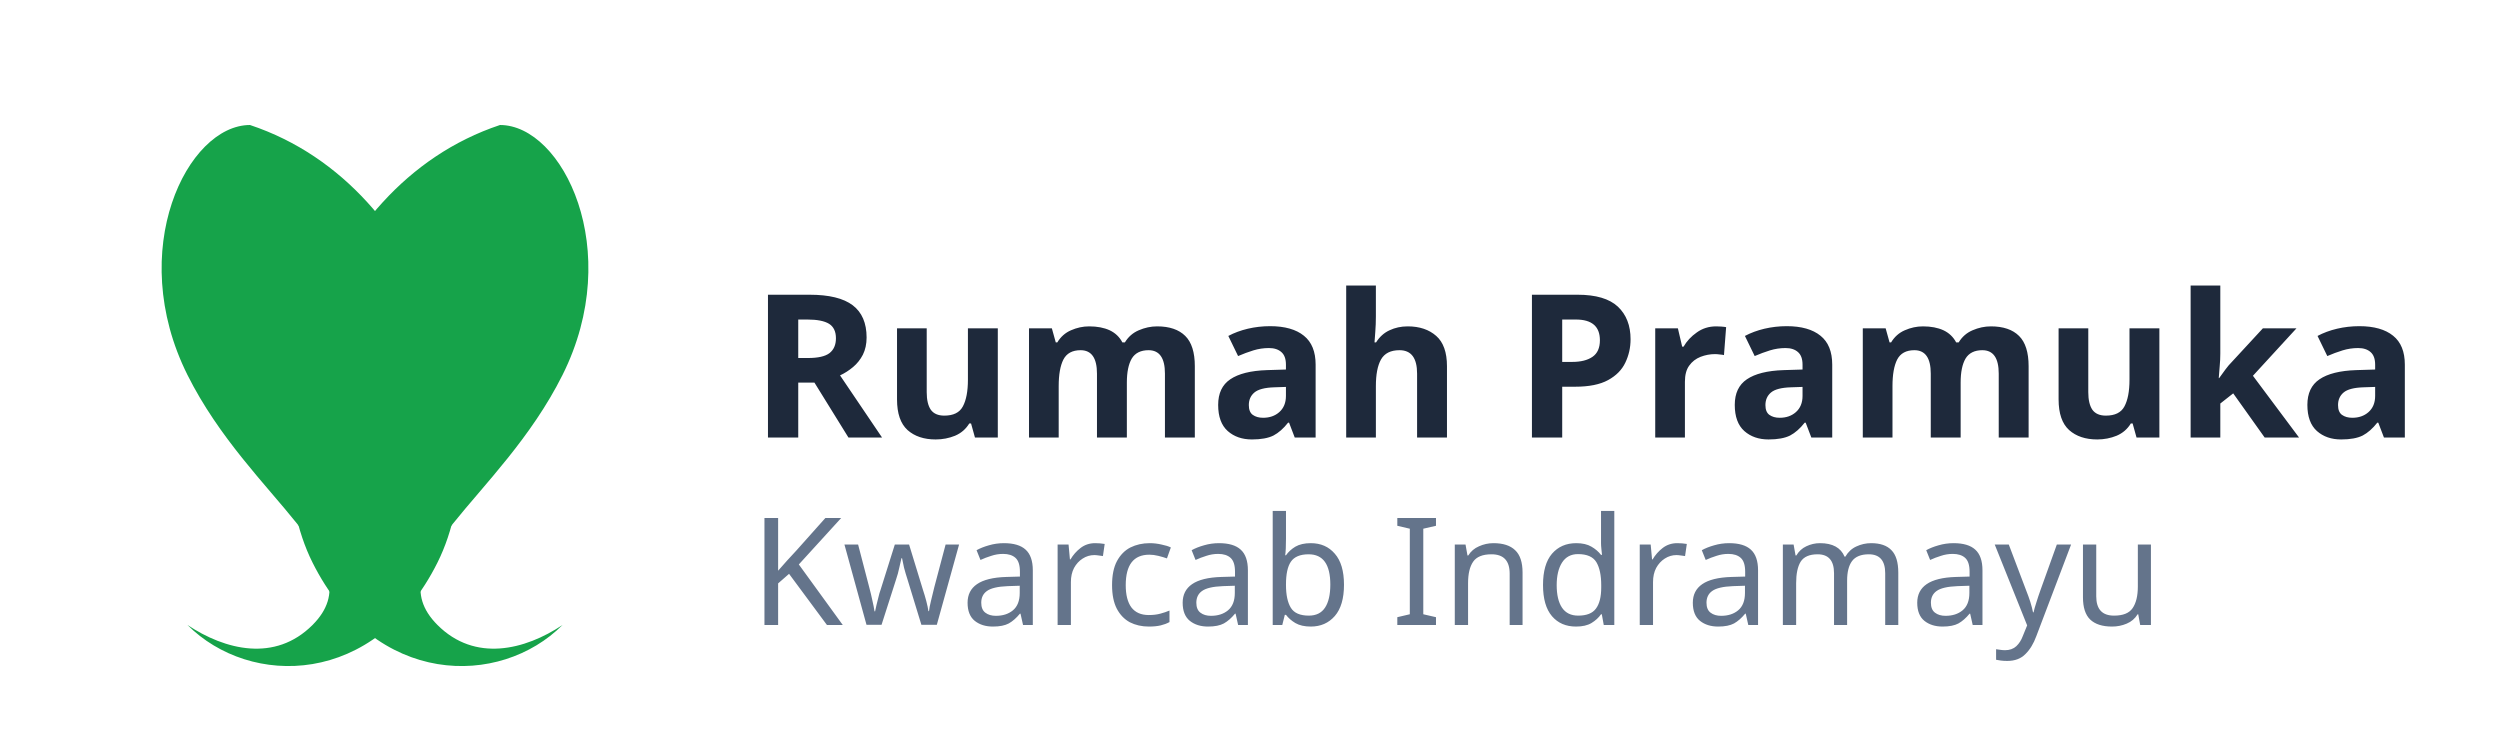
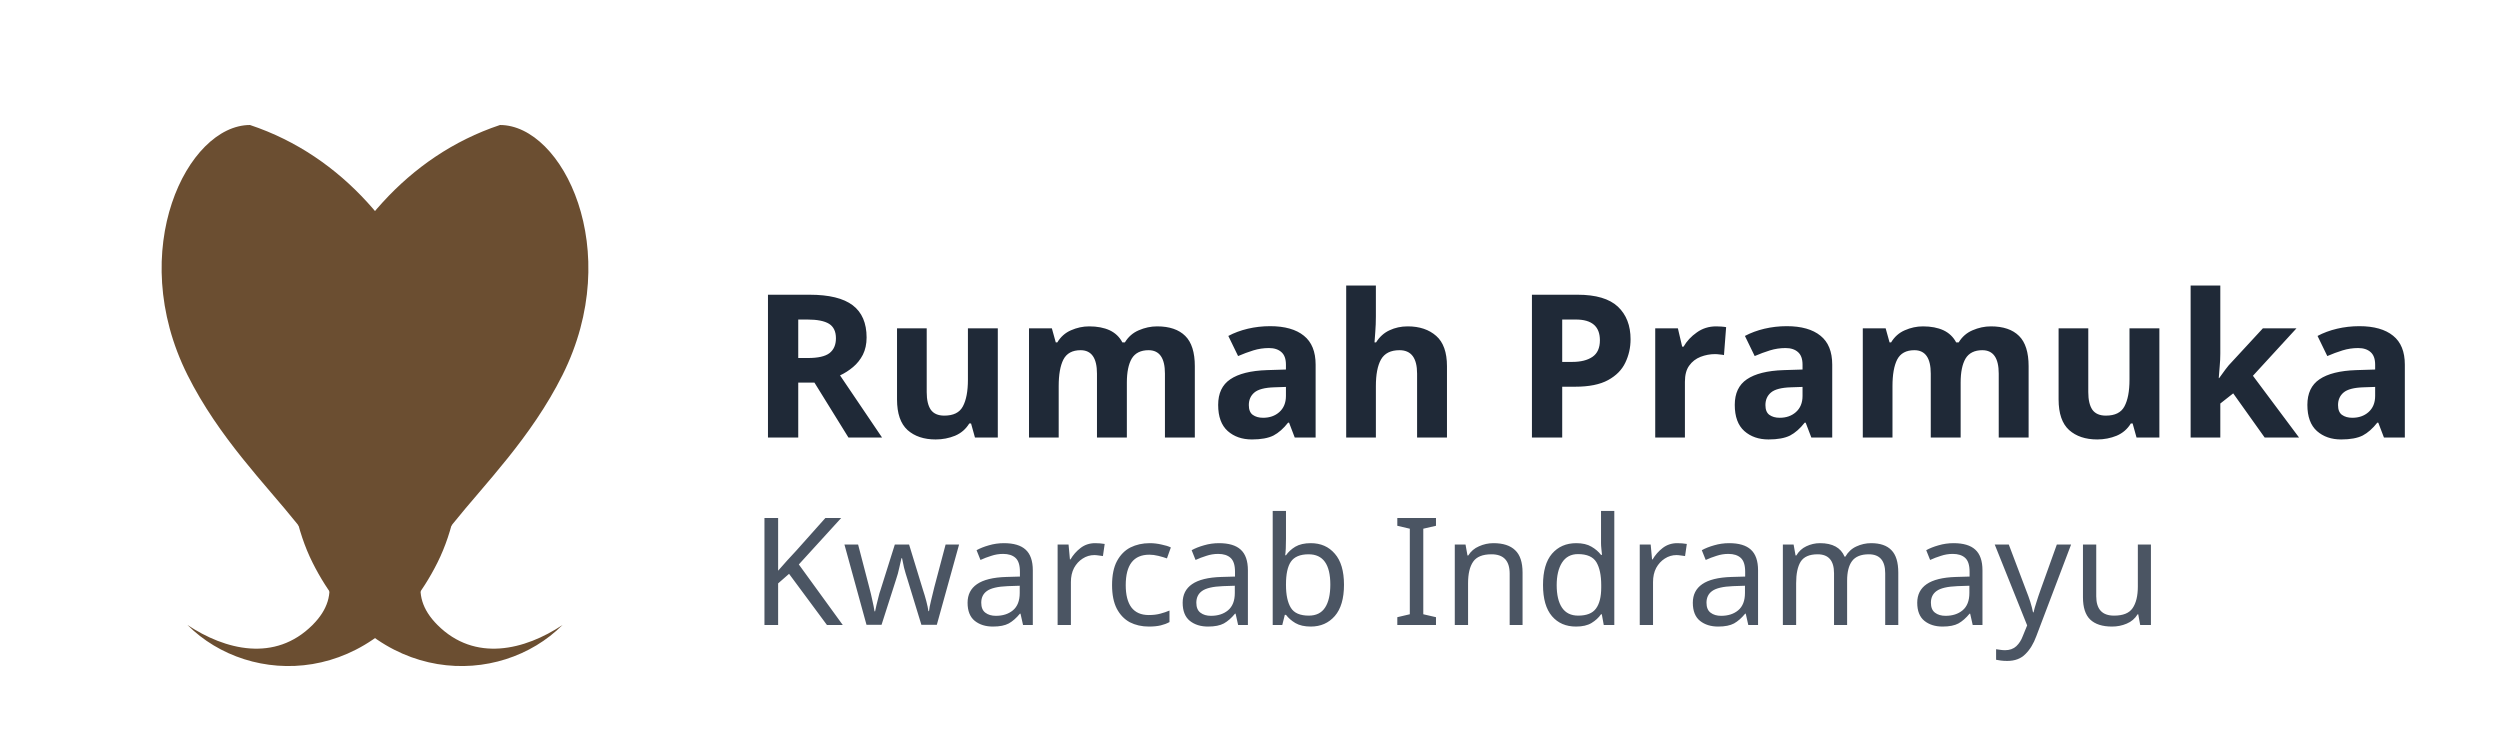
<svg xmlns="http://www.w3.org/2000/svg" viewBox="0 0 200 60" width="200" height="60">
-   <g fill="#16A34A">
+   <g fill="#6B4E31">
    <path d="M20,10 C15,10 10,20 15,30 C20,40 30,45 25,50 C22,53 18,52 15,50 C20,55 30,55 35,45 C40,35 35,15 20,10 Z" />
    <path d="M40,10 C45,10 50,20 45,30 C40,40 30,45 35,50 C38,53 42,52 45,50 C40,55 30,55 25,45 C20,35 25,15 40,10 Z" />
  </g>
-   <text x="60" y="35" font-family="sans-serif" font-weight="bold" font-size="16" fill="#1E293B">Rumah Pramuka</text>
-   <text x="60" y="50" font-family="sans-serif" font-size="12" fill="#64748B">Kwarcab Indramayu</text>
+   <text x="60" y="35" font-family="sans-serif" font-weight="bold" font-size="16" fill="#1F2937">Rumah Pramuka</text>
+   <text x="60" y="50" font-family="sans-serif" font-size="12" fill="#4B5563">Kwarcab Indramayu</text>
</svg>
